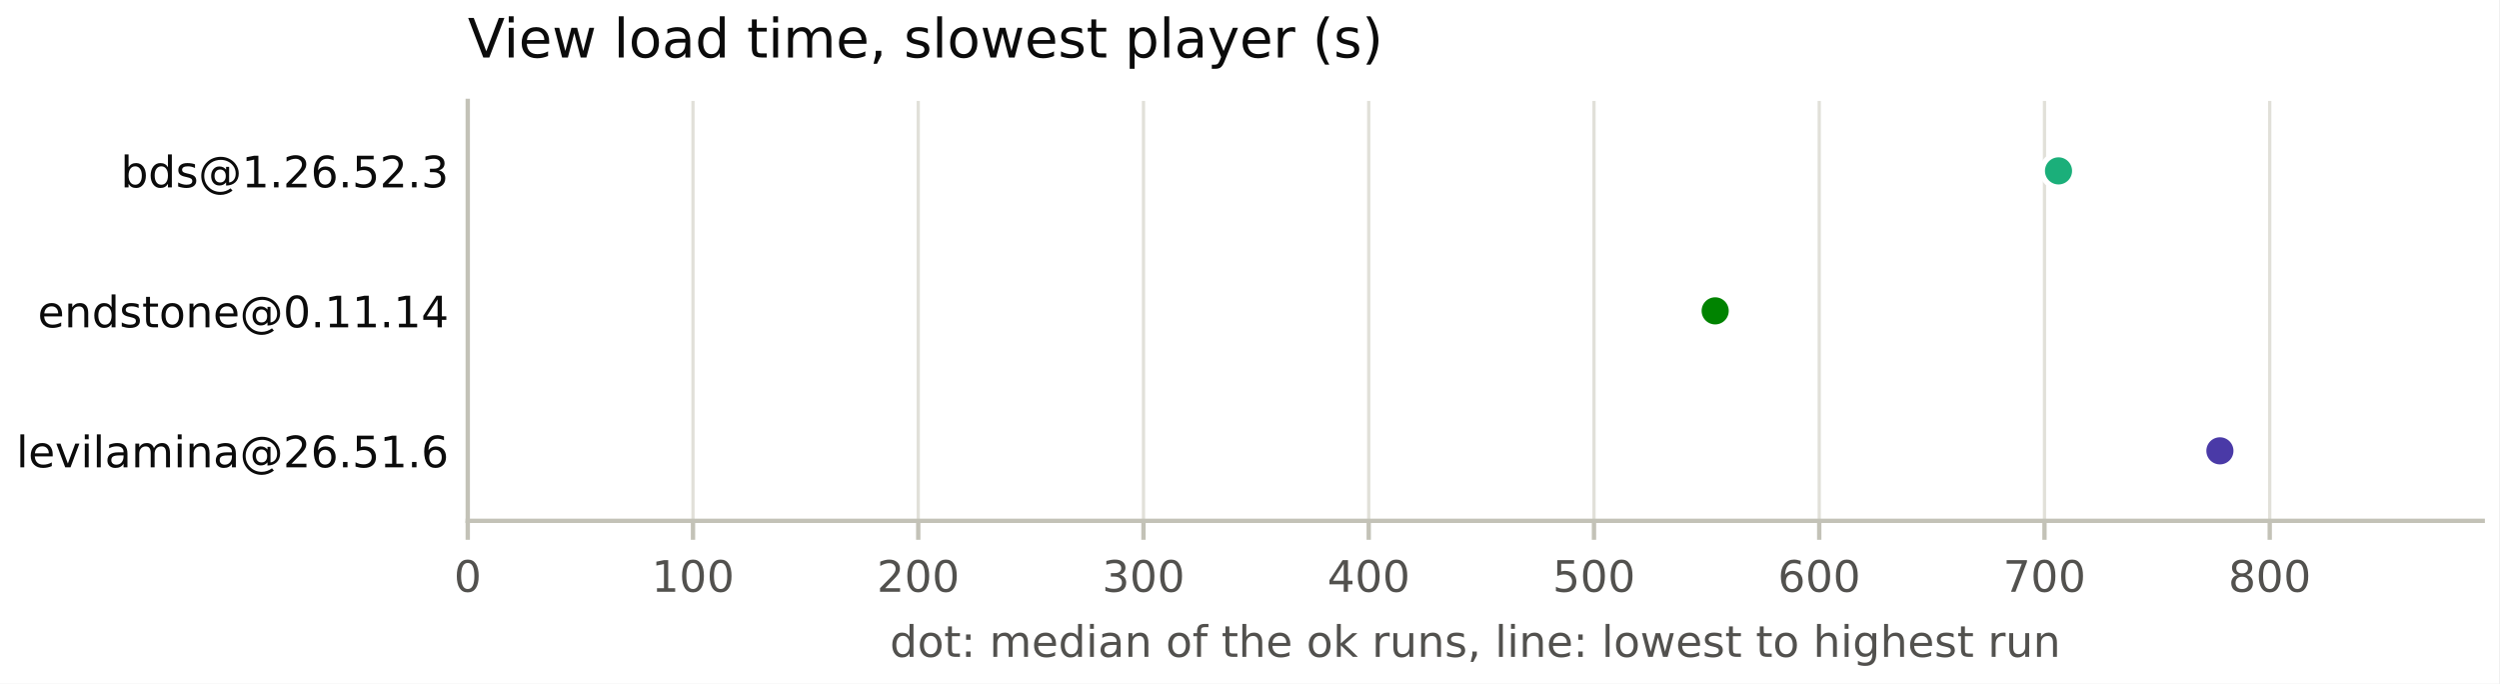
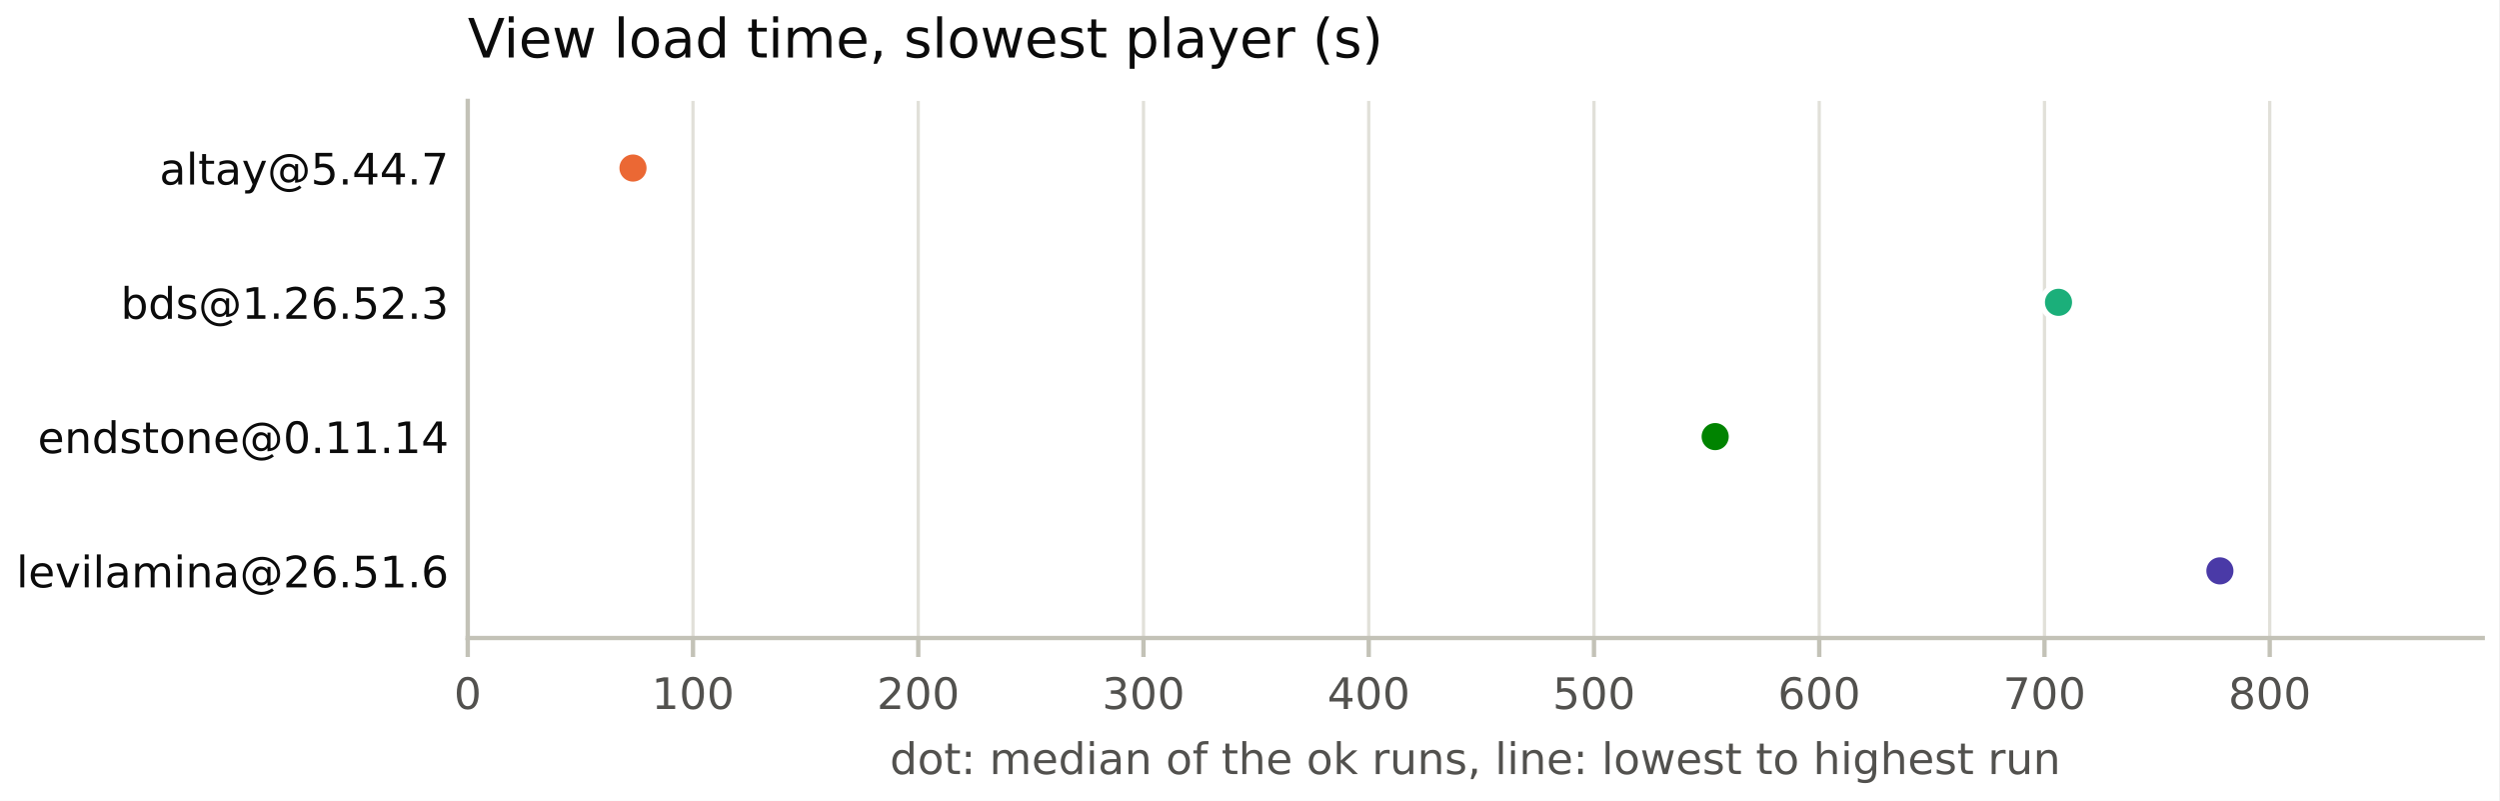
- <svg xmlns="http://www.w3.org/2000/svg" xmlns:xlink="http://www.w3.org/1999/xlink" width="460.8pt" height="126pt" viewBox="0 0 460.8 126" version="1.1">
+ <svg xmlns="http://www.w3.org/2000/svg" xmlns:xlink="http://www.w3.org/1999/xlink" width="460.8pt" height="147.6pt" viewBox="0 0 460.8 147.6" version="1.1">
  <defs>
    <style type="text/css">*{stroke-linejoin: round; stroke-linecap: butt}</style>
  </defs>
  <g id="figure_1">
    <g id="patch_1">
-       <path d="M 0 126  L 460.8 126  L 460.8 0  L 0 0  z " style="fill: #ffffff" />
+       <path d="M 0 147.6  L 460.8 147.6  L 460.8 0  L 0 0  z " style="fill: #ffffff" />
    </g>
    <g id="axes_1">
      <g id="patch_2">
-         <path d="M 86.25 95.999  L 457.8 95.999  L 457.8 18.599  L 86.25 18.599  z " style="fill: #ffffff" />
+         <path d="M 86.25 117.599  L 457.8 117.599  L 457.8 18.599  L 86.25 18.599  z " style="fill: #ffffff" />
      </g>
      <g id="matplotlib.axis_1">
        <g id="xtick_1">
          <g id="line2d_1">
-             <path d="M 86.25 95.999  L 86.25 18.599  " clip-path="url(#pe406b34059)" style="fill: none; stroke: #e1e0d9; stroke-width: 0.6; stroke-linecap: square" />
+             <path d="M 86.25 117.599  L 86.25 18.599  " clip-path="url(#p653277346f)" style="fill: none; stroke: #e1e0d9; stroke-width: 0.6; stroke-linecap: square" />
          </g>
          <g id="line2d_2">
            <defs>
-               <path id="m4411e6afb7" d="M 0 0  L 0 3.5  " style="stroke: #c3c2b7; stroke-width: 0.8" />
+               <path id="m2548acfb56" d="M 0 0  L 0 3.5  " style="stroke: #c3c2b7; stroke-width: 0.8" />
            </defs>
            <g>
-               <use xlink:href="#m4411e6afb7" x="86.25" y="95.999" style="fill: #c3c2b7; stroke: #c3c2b7; stroke-width: 0.8" />
+               <use xlink:href="#m2548acfb56" x="86.25" y="117.599" style="fill: #c3c2b7; stroke: #c3c2b7; stroke-width: 0.8" />
            </g>
          </g>
          <g id="text_1">
-             <g style="fill: #52514e" transform="translate(83.70524 109.0773) scale(0.08 -0.08)">
+             <g style="fill: #52514e" transform="translate(83.70524 130.6773) scale(0.08 -0.08)">
              <defs>
                <path id="DejaVuSans-13" d="M 2034 4250  Q 1547 4250 1301 3770  Q 1056 3291 1056 2328  Q 1056 1369 1301 889  Q 1547 409 2034 409  Q 2525 409 2770 889  Q 3016 1369 3016 2328  Q 3016 3291 2770 3770  Q 2525 4250 2034 4250  z M 2034 4750  Q 2819 4750 3233 4129  Q 3647 3509 3647 2328  Q 3647 1150 3233 529  Q 2819 -91 2034 -91  Q 1250 -91 836 529  Q 422 1150 422 2328  Q 422 3509 836 4129  Q 1250 4750 2034 4750  z " transform="scale(0.015625)" />
              </defs>
              <use xlink:href="#DejaVuSans-13" />
            </g>
          </g>
        </g>
        <g id="xtick_2">
          <g id="line2d_3">
-             <path d="M 127.784 95.999  L 127.784 18.599  " clip-path="url(#pe406b34059)" style="fill: none; stroke: #e1e0d9; stroke-width: 0.6; stroke-linecap: square" />
+             <path d="M 127.784 117.599  L 127.784 18.599  " clip-path="url(#p653277346f)" style="fill: none; stroke: #e1e0d9; stroke-width: 0.6; stroke-linecap: square" />
          </g>
          <g id="line2d_4">
            <g>
-               <use xlink:href="#m4411e6afb7" x="127.784" y="95.999" style="fill: #c3c2b7; stroke: #c3c2b7; stroke-width: 0.8" />
+               <use xlink:href="#m2548acfb56" x="127.784" y="117.599" style="fill: #c3c2b7; stroke: #c3c2b7; stroke-width: 0.8" />
            </g>
          </g>
          <g id="text_2">
-             <g style="fill: #52514e" transform="translate(120.1493 109.0773) scale(0.08 -0.08)">
+             <g style="fill: #52514e" transform="translate(120.1493 130.6773) scale(0.08 -0.08)">
              <defs>
                <path id="DejaVuSans-14" d="M 794 531  L 1825 531  L 1825 4091  L 703 3866  L 703 4441  L 1819 4666  L 2450 4666  L 2450 531  L 3481 531  L 3481 0  L 794 0  L 794 531  z " transform="scale(0.015625)" />
              </defs>
              <use xlink:href="#DejaVuSans-14" />
              <use xlink:href="#DejaVuSans-13" transform="translate(63.625 0)" />
              <use xlink:href="#DejaVuSans-13" transform="translate(127.25 0)" />
            </g>
          </g>
        </g>
        <g id="xtick_3">
          <g id="line2d_5">
-             <path d="M 169.318 95.999  L 169.318 18.599  " clip-path="url(#pe406b34059)" style="fill: none; stroke: #e1e0d9; stroke-width: 0.6; stroke-linecap: square" />
+             <path d="M 169.318 117.599  L 169.318 18.599  " clip-path="url(#p653277346f)" style="fill: none; stroke: #e1e0d9; stroke-width: 0.6; stroke-linecap: square" />
          </g>
          <g id="line2d_6">
            <g>
-               <use xlink:href="#m4411e6afb7" x="169.318" y="95.999" style="fill: #c3c2b7; stroke: #c3c2b7; stroke-width: 0.8" />
+               <use xlink:href="#m2548acfb56" x="169.318" y="117.599" style="fill: #c3c2b7; stroke: #c3c2b7; stroke-width: 0.8" />
            </g>
          </g>
          <g id="text_3">
-             <g style="fill: #52514e" transform="translate(161.6834 109.0773) scale(0.08 -0.08)">
+             <g style="fill: #52514e" transform="translate(161.6834 130.6773) scale(0.08 -0.08)">
              <defs>
                <path id="DejaVuSans-15" d="M 1228 531  L 3431 531  L 3431 0  L 469 0  L 469 531  Q 828 903 1448 1529  Q 2069 2156 2228 2338  Q 2531 2678 2651 2914  Q 2772 3150 2772 3378  Q 2772 3750 2511 3984  Q 2250 4219 1831 4219  Q 1534 4219 1204 4116  Q 875 4013 500 3803  L 500 4441  Q 881 4594 1212 4672  Q 1544 4750 1819 4750  Q 2544 4750 2975 4387  Q 3406 4025 3406 3419  Q 3406 3131 3298 2873  Q 3191 2616 2906 2266  Q 2828 2175 2409 1742  Q 1991 1309 1228 531  z " transform="scale(0.015625)" />
              </defs>
              <use xlink:href="#DejaVuSans-15" />
              <use xlink:href="#DejaVuSans-13" transform="translate(63.625 0)" />
              <use xlink:href="#DejaVuSans-13" transform="translate(127.25 0)" />
            </g>
          </g>
        </g>
        <g id="xtick_4">
          <g id="line2d_7">
-             <path d="M 210.852 95.999  L 210.852 18.599  " clip-path="url(#pe406b34059)" style="fill: none; stroke: #e1e0d9; stroke-width: 0.6; stroke-linecap: square" />
+             <path d="M 210.852 117.599  L 210.852 18.599  " clip-path="url(#p653277346f)" style="fill: none; stroke: #e1e0d9; stroke-width: 0.6; stroke-linecap: square" />
          </g>
          <g id="line2d_8">
            <g>
-               <use xlink:href="#m4411e6afb7" x="210.852" y="95.999" style="fill: #c3c2b7; stroke: #c3c2b7; stroke-width: 0.8" />
+               <use xlink:href="#m2548acfb56" x="210.852" y="117.599" style="fill: #c3c2b7; stroke: #c3c2b7; stroke-width: 0.8" />
            </g>
          </g>
          <g id="text_4">
-             <g style="fill: #52514e" transform="translate(203.2175 109.0773) scale(0.08 -0.08)">
+             <g style="fill: #52514e" transform="translate(203.2175 130.6773) scale(0.08 -0.08)">
              <defs>
                <path id="DejaVuSans-16" d="M 2597 2516  Q 3050 2419 3304 2112  Q 3559 1806 3559 1356  Q 3559 666 3084 287  Q 2609 -91 1734 -91  Q 1441 -91 1130 -33  Q 819 25 488 141  L 488 750  Q 750 597 1062 519  Q 1375 441 1716 441  Q 2309 441 2620 675  Q 2931 909 2931 1356  Q 2931 1769 2642 2001  Q 2353 2234 1838 2234  L 1294 2234  L 1294 2753  L 1863 2753  Q 2328 2753 2575 2939  Q 2822 3125 2822 3475  Q 2822 3834 2567 4026  Q 2313 4219 1838 4219  Q 1578 4219 1281 4162  Q 984 4106 628 3988  L 628 4550  Q 988 4650 1302 4700  Q 1616 4750 1894 4750  Q 2613 4750 3031 4423  Q 3450 4097 3450 3541  Q 3450 3153 3228 2886  Q 3006 2619 2597 2516  z " transform="scale(0.015625)" />
              </defs>
              <use xlink:href="#DejaVuSans-16" />
              <use xlink:href="#DejaVuSans-13" transform="translate(63.625 0)" />
              <use xlink:href="#DejaVuSans-13" transform="translate(127.25 0)" />
            </g>
          </g>
        </g>
        <g id="xtick_5">
          <g id="line2d_9">
-             <path d="M 252.387 95.999  L 252.387 18.599  " clip-path="url(#pe406b34059)" style="fill: none; stroke: #e1e0d9; stroke-width: 0.6; stroke-linecap: square" />
+             <path d="M 252.387 117.599  L 252.387 18.599  " clip-path="url(#p653277346f)" style="fill: none; stroke: #e1e0d9; stroke-width: 0.6; stroke-linecap: square" />
          </g>
          <g id="line2d_10">
            <g>
-               <use xlink:href="#m4411e6afb7" x="252.387" y="95.999" style="fill: #c3c2b7; stroke: #c3c2b7; stroke-width: 0.8" />
+               <use xlink:href="#m2548acfb56" x="252.387" y="117.599" style="fill: #c3c2b7; stroke: #c3c2b7; stroke-width: 0.8" />
            </g>
          </g>
          <g id="text_5">
-             <g style="fill: #52514e" transform="translate(244.7516 109.0773) scale(0.08 -0.08)">
+             <g style="fill: #52514e" transform="translate(244.7516 130.6773) scale(0.08 -0.08)">
              <defs>
                <path id="DejaVuSans-17" d="M 2419 4116  L 825 1625  L 2419 1625  L 2419 4116  z M 2253 4666  L 3047 4666  L 3047 1625  L 3713 1625  L 3713 1100  L 3047 1100  L 3047 0  L 2419 0  L 2419 1100  L 313 1100  L 313 1709  L 2253 4666  z " transform="scale(0.015625)" />
              </defs>
              <use xlink:href="#DejaVuSans-17" />
              <use xlink:href="#DejaVuSans-13" transform="translate(63.625 0)" />
              <use xlink:href="#DejaVuSans-13" transform="translate(127.25 0)" />
            </g>
          </g>
        </g>
        <g id="xtick_6">
          <g id="line2d_11">
-             <path d="M 293.921 95.999  L 293.921 18.599  " clip-path="url(#pe406b34059)" style="fill: none; stroke: #e1e0d9; stroke-width: 0.6; stroke-linecap: square" />
+             <path d="M 293.921 117.599  L 293.921 18.599  " clip-path="url(#p653277346f)" style="fill: none; stroke: #e1e0d9; stroke-width: 0.6; stroke-linecap: square" />
          </g>
          <g id="line2d_12">
            <g>
-               <use xlink:href="#m4411e6afb7" x="293.921" y="95.999" style="fill: #c3c2b7; stroke: #c3c2b7; stroke-width: 0.8" />
+               <use xlink:href="#m2548acfb56" x="293.921" y="117.599" style="fill: #c3c2b7; stroke: #c3c2b7; stroke-width: 0.8" />
            </g>
          </g>
          <g id="text_6">
-             <g style="fill: #52514e" transform="translate(286.2856 109.0773) scale(0.08 -0.08)">
+             <g style="fill: #52514e" transform="translate(286.2856 130.6773) scale(0.08 -0.08)">
              <defs>
                <path id="DejaVuSans-18" d="M 691 4666  L 3169 4666  L 3169 4134  L 1269 4134  L 1269 2991  Q 1406 3038 1543 3061  Q 1681 3084 1819 3084  Q 2600 3084 3056 2656  Q 3513 2228 3513 1497  Q 3513 744 3044 326  Q 2575 -91 1722 -91  Q 1428 -91 1123 -41  Q 819 9 494 109  L 494 744  Q 775 591 1075 516  Q 1375 441 1709 441  Q 2250 441 2565 725  Q 2881 1009 2881 1497  Q 2881 1984 2565 2268  Q 2250 2553 1709 2553  Q 1456 2553 1204 2497  Q 953 2441 691 2322  L 691 4666  z " transform="scale(0.015625)" />
              </defs>
              <use xlink:href="#DejaVuSans-18" />
              <use xlink:href="#DejaVuSans-13" transform="translate(63.625 0)" />
              <use xlink:href="#DejaVuSans-13" transform="translate(127.25 0)" />
            </g>
          </g>
        </g>
        <g id="xtick_7">
          <g id="line2d_13">
-             <path d="M 335.455 95.999  L 335.455 18.599  " clip-path="url(#pe406b34059)" style="fill: none; stroke: #e1e0d9; stroke-width: 0.6; stroke-linecap: square" />
+             <path d="M 335.455 117.599  L 335.455 18.599  " clip-path="url(#p653277346f)" style="fill: none; stroke: #e1e0d9; stroke-width: 0.6; stroke-linecap: square" />
          </g>
          <g id="line2d_14">
            <g>
-               <use xlink:href="#m4411e6afb7" x="335.455" y="95.999" style="fill: #c3c2b7; stroke: #c3c2b7; stroke-width: 0.8" />
+               <use xlink:href="#m2548acfb56" x="335.455" y="117.599" style="fill: #c3c2b7; stroke: #c3c2b7; stroke-width: 0.8" />
            </g>
          </g>
          <g id="text_7">
-             <g style="fill: #52514e" transform="translate(327.8197 109.0773) scale(0.08 -0.08)">
+             <g style="fill: #52514e" transform="translate(327.8197 130.6773) scale(0.08 -0.08)">
              <defs>
                <path id="DejaVuSans-19" d="M 2113 2584  Q 1688 2584 1439 2293  Q 1191 2003 1191 1497  Q 1191 994 1439 701  Q 1688 409 2113 409  Q 2538 409 2786 701  Q 3034 994 3034 1497  Q 3034 2003 2786 2293  Q 2538 2584 2113 2584  z M 3366 4563  L 3366 3988  Q 3128 4100 2886 4159  Q 2644 4219 2406 4219  Q 1781 4219 1451 3797  Q 1122 3375 1075 2522  Q 1259 2794 1537 2939  Q 1816 3084 2150 3084  Q 2853 3084 3261 2657  Q 3669 2231 3669 1497  Q 3669 778 3244 343  Q 2819 -91 2113 -91  Q 1303 -91 875 529  Q 447 1150 447 2328  Q 447 3434 972 4092  Q 1497 4750 2381 4750  Q 2619 4750 2861 4703  Q 3103 4656 3366 4563  z " transform="scale(0.015625)" />
              </defs>
              <use xlink:href="#DejaVuSans-19" />
              <use xlink:href="#DejaVuSans-13" transform="translate(63.625 0)" />
              <use xlink:href="#DejaVuSans-13" transform="translate(127.25 0)" />
            </g>
          </g>
        </g>
        <g id="xtick_8">
          <g id="line2d_15">
-             <path d="M 376.989 95.999  L 376.989 18.599  " clip-path="url(#pe406b34059)" style="fill: none; stroke: #e1e0d9; stroke-width: 0.6; stroke-linecap: square" />
+             <path d="M 376.989 117.599  L 376.989 18.599  " clip-path="url(#p653277346f)" style="fill: none; stroke: #e1e0d9; stroke-width: 0.6; stroke-linecap: square" />
          </g>
          <g id="line2d_16">
            <g>
-               <use xlink:href="#m4411e6afb7" x="376.989" y="95.999" style="fill: #c3c2b7; stroke: #c3c2b7; stroke-width: 0.8" />
+               <use xlink:href="#m2548acfb56" x="376.989" y="117.599" style="fill: #c3c2b7; stroke: #c3c2b7; stroke-width: 0.8" />
            </g>
          </g>
          <g id="text_8">
-             <g style="fill: #52514e" transform="translate(369.3538 109.0773) scale(0.08 -0.08)">
+             <g style="fill: #52514e" transform="translate(369.3538 130.6773) scale(0.08 -0.08)">
              <defs>
                <path id="DejaVuSans-1a" d="M 525 4666  L 3525 4666  L 3525 4397  L 1831 0  L 1172 0  L 2766 4134  L 525 4134  L 525 4666  z " transform="scale(0.015625)" />
              </defs>
              <use xlink:href="#DejaVuSans-1a" />
              <use xlink:href="#DejaVuSans-13" transform="translate(63.625 0)" />
              <use xlink:href="#DejaVuSans-13" transform="translate(127.25 0)" />
            </g>
          </g>
        </g>
        <g id="xtick_9">
          <g id="line2d_17">
-             <path d="M 418.523 95.999  L 418.523 18.599  " clip-path="url(#pe406b34059)" style="fill: none; stroke: #e1e0d9; stroke-width: 0.6; stroke-linecap: square" />
+             <path d="M 418.523 117.599  L 418.523 18.599  " clip-path="url(#p653277346f)" style="fill: none; stroke: #e1e0d9; stroke-width: 0.6; stroke-linecap: square" />
          </g>
          <g id="line2d_18">
            <g>
-               <use xlink:href="#m4411e6afb7" x="418.523" y="95.999" style="fill: #c3c2b7; stroke: #c3c2b7; stroke-width: 0.8" />
+               <use xlink:href="#m2548acfb56" x="418.523" y="117.599" style="fill: #c3c2b7; stroke: #c3c2b7; stroke-width: 0.8" />
            </g>
          </g>
          <g id="text_9">
-             <g style="fill: #52514e" transform="translate(410.8879 109.0773) scale(0.08 -0.08)">
+             <g style="fill: #52514e" transform="translate(410.8879 130.6773) scale(0.08 -0.08)">
              <defs>
                <path id="DejaVuSans-1b" d="M 2034 2216  Q 1584 2216 1326 1975  Q 1069 1734 1069 1313  Q 1069 891 1326 650  Q 1584 409 2034 409  Q 2484 409 2743 651  Q 3003 894 3003 1313  Q 3003 1734 2745 1975  Q 2488 2216 2034 2216  z M 1403 2484  Q 997 2584 770 2862  Q 544 3141 544 3541  Q 544 4100 942 4425  Q 1341 4750 2034 4750  Q 2731 4750 3128 4425  Q 3525 4100 3525 3541  Q 3525 3141 3298 2862  Q 3072 2584 2669 2484  Q 3125 2378 3379 2068  Q 3634 1759 3634 1313  Q 3634 634 3220 271  Q 2806 -91 2034 -91  Q 1263 -91 848 271  Q 434 634 434 1313  Q 434 1759 690 2068  Q 947 2378 1403 2484  z M 1172 3481  Q 1172 3119 1398 2916  Q 1625 2713 2034 2713  Q 2441 2713 2670 2916  Q 2900 3119 2900 3481  Q 2900 3844 2670 4047  Q 2441 4250 2034 4250  Q 1625 4250 1398 4047  Q 1172 3844 1172 3481  z " transform="scale(0.015625)" />
              </defs>
              <use xlink:href="#DejaVuSans-1b" />
              <use xlink:href="#DejaVuSans-13" transform="translate(63.625 0)" />
              <use xlink:href="#DejaVuSans-13" transform="translate(127.25 0)" />
            </g>
          </g>
        </g>
        <g id="text_10">
-           <g style="fill: #52514e" transform="translate(164.0894 121.0779) scale(0.08 -0.08)">
+           <g style="fill: #52514e" transform="translate(164.0894 142.6779) scale(0.08 -0.08)">
            <defs>
              <path id="DejaVuSans-47" d="M 2906 2969  L 2906 4863  L 3481 4863  L 3481 0  L 2906 0  L 2906 525  Q 2725 213 2448 61  Q 2172 -91 1784 -91  Q 1150 -91 751 415  Q 353 922 353 1747  Q 353 2572 751 3078  Q 1150 3584 1784 3584  Q 2172 3584 2448 3432  Q 2725 3281 2906 2969  z M 947 1747  Q 947 1113 1208 752  Q 1469 391 1925 391  Q 2381 391 2643 752  Q 2906 1113 2906 1747  Q 2906 2381 2643 2742  Q 2381 3103 1925 3103  Q 1469 3103 1208 2742  Q 947 2381 947 1747  z " transform="scale(0.015625)" />
              <path id="DejaVuSans-52" d="M 1959 3097  Q 1497 3097 1228 2736  Q 959 2375 959 1747  Q 959 1119 1226 758  Q 1494 397 1959 397  Q 2419 397 2687 759  Q 2956 1122 2956 1747  Q 2956 2369 2687 2733  Q 2419 3097 1959 3097  z M 1959 3584  Q 2709 3584 3137 3096  Q 3566 2609 3566 1747  Q 3566 888 3137 398  Q 2709 -91 1959 -91  Q 1206 -91 779 398  Q 353 888 353 1747  Q 353 2609 779 3096  Q 1206 3584 1959 3584  z " transform="scale(0.015625)" />
              <path id="DejaVuSans-57" d="M 1172 4494  L 1172 3500  L 2356 3500  L 2356 3053  L 1172 3053  L 1172 1153  Q 1172 725 1289 603  Q 1406 481 1766 481  L 2356 481  L 2356 0  L 1766 0  Q 1100 0 847 248  Q 594 497 594 1153  L 594 3053  L 172 3053  L 172 3500  L 594 3500  L 594 4494  L 1172 4494  z " transform="scale(0.015625)" />
              <path id="DejaVuSans-1d" d="M 750 794  L 1409 794  L 1409 0  L 750 0  L 750 794  z M 750 3309  L 1409 3309  L 1409 2516  L 750 2516  L 750 3309  z " transform="scale(0.015625)" />
              <path id="DejaVuSans-3" transform="scale(0.015625)" />
              <path id="DejaVuSans-50" d="M 3328 2828  Q 3544 3216 3844 3400  Q 4144 3584 4550 3584  Q 5097 3584 5394 3201  Q 5691 2819 5691 2113  L 5691 0  L 5113 0  L 5113 2094  Q 5113 2597 4934 2840  Q 4756 3084 4391 3084  Q 3944 3084 3684 2787  Q 3425 2491 3425 1978  L 3425 0  L 2847 0  L 2847 2094  Q 2847 2600 2669 2842  Q 2491 3084 2119 3084  Q 1678 3084 1418 2786  Q 1159 2488 1159 1978  L 1159 0  L 581 0  L 581 3500  L 1159 3500  L 1159 2956  Q 1356 3278 1631 3431  Q 1906 3584 2284 3584  Q 2666 3584 2933 3390  Q 3200 3197 3328 2828  z " transform="scale(0.015625)" />
              <path id="DejaVuSans-48" d="M 3597 1894  L 3597 1613  L 953 1613  Q 991 1019 1311 708  Q 1631 397 2203 397  Q 2534 397 2845 478  Q 3156 559 3463 722  L 3463 178  Q 3153 47 2828 -22  Q 2503 -91 2169 -91  Q 1331 -91 842 396  Q 353 884 353 1716  Q 353 2575 817 3079  Q 1281 3584 2069 3584  Q 2775 3584 3186 3129  Q 3597 2675 3597 1894  z M 3022 2063  Q 3016 2534 2758 2815  Q 2500 3097 2075 3097  Q 1594 3097 1305 2825  Q 1016 2553 972 2059  L 3022 2063  z " transform="scale(0.015625)" />
              <path id="DejaVuSans-4c" d="M 603 3500  L 1178 3500  L 1178 0  L 603 0  L 603 3500  z M 603 4863  L 1178 4863  L 1178 4134  L 603 4134  L 603 4863  z " transform="scale(0.015625)" />
              <path id="DejaVuSans-44" d="M 2194 1759  Q 1497 1759 1228 1600  Q 959 1441 959 1056  Q 959 750 1161 570  Q 1363 391 1709 391  Q 2188 391 2477 730  Q 2766 1069 2766 1631  L 2766 1759  L 2194 1759  z M 3341 1997  L 3341 0  L 2766 0  L 2766 531  Q 2569 213 2275 61  Q 1981 -91 1556 -91  Q 1019 -91 701 211  Q 384 513 384 1019  Q 384 1609 779 1909  Q 1175 2209 1959 2209  L 2766 2209  L 2766 2266  Q 2766 2663 2505 2880  Q 2244 3097 1772 3097  Q 1472 3097 1187 3025  Q 903 2953 641 2809  L 641 3341  Q 956 3463 1253 3523  Q 1550 3584 1831 3584  Q 2591 3584 2966 3190  Q 3341 2797 3341 1997  z " transform="scale(0.015625)" />
              <path id="DejaVuSans-51" d="M 3513 2113  L 3513 0  L 2938 0  L 2938 2094  Q 2938 2591 2744 2837  Q 2550 3084 2163 3084  Q 1697 3084 1428 2787  Q 1159 2491 1159 1978  L 1159 0  L 581 0  L 581 3500  L 1159 3500  L 1159 2956  Q 1366 3272 1645 3428  Q 1925 3584 2291 3584  Q 2894 3584 3203 3211  Q 3513 2838 3513 2113  z " transform="scale(0.015625)" />
              <path id="DejaVuSans-49" d="M 2375 4863  L 2375 4384  L 1825 4384  Q 1516 4384 1395 4259  Q 1275 4134 1275 3809  L 1275 3500  L 2222 3500  L 2222 3053  L 1275 3053  L 1275 0  L 697 0  L 697 3053  L 147 3053  L 147 3500  L 697 3500  L 697 3744  Q 697 4328 969 4595  Q 1241 4863 1831 4863  L 2375 4863  z " transform="scale(0.015625)" />
              <path id="DejaVuSans-4b" d="M 3513 2113  L 3513 0  L 2938 0  L 2938 2094  Q 2938 2591 2744 2837  Q 2550 3084 2163 3084  Q 1697 3084 1428 2787  Q 1159 2491 1159 1978  L 1159 0  L 581 0  L 581 4863  L 1159 4863  L 1159 2956  Q 1366 3272 1645 3428  Q 1925 3584 2291 3584  Q 2894 3584 3203 3211  Q 3513 2838 3513 2113  z " transform="scale(0.015625)" />
              <path id="DejaVuSans-4e" d="M 581 4863  L 1159 4863  L 1159 1991  L 2875 3500  L 3609 3500  L 1753 1863  L 3688 0  L 2938 0  L 1159 1709  L 1159 0  L 581 0  L 581 4863  z " transform="scale(0.015625)" />
              <path id="DejaVuSans-55" d="M 2631 2963  Q 2534 3019 2420 3045  Q 2306 3072 2169 3072  Q 1681 3072 1420 2755  Q 1159 2438 1159 1844  L 1159 0  L 581 0  L 581 3500  L 1159 3500  L 1159 2956  Q 1341 3275 1631 3429  Q 1922 3584 2338 3584  Q 2397 3584 2469 3576  Q 2541 3569 2628 3553  L 2631 2963  z " transform="scale(0.015625)" />
              <path id="DejaVuSans-58" d="M 544 1381  L 544 3500  L 1119 3500  L 1119 1403  Q 1119 906 1312 657  Q 1506 409 1894 409  Q 2359 409 2629 706  Q 2900 1003 2900 1516  L 2900 3500  L 3475 3500  L 3475 0  L 2900 0  L 2900 538  Q 2691 219 2414 64  Q 2138 -91 1772 -91  Q 1169 -91 856 284  Q 544 659 544 1381  z M 1991 3584  L 1991 3584  z " transform="scale(0.015625)" />
              <path id="DejaVuSans-56" d="M 2834 3397  L 2834 2853  Q 2591 2978 2328 3040  Q 2066 3103 1784 3103  Q 1356 3103 1142 2972  Q 928 2841 928 2578  Q 928 2378 1081 2264  Q 1234 2150 1697 2047  L 1894 2003  Q 2506 1872 2764 1633  Q 3022 1394 3022 966  Q 3022 478 2636 193  Q 2250 -91 1575 -91  Q 1294 -91 989 -36  Q 684 19 347 128  L 347 722  Q 666 556 975 473  Q 1284 391 1588 391  Q 1994 391 2212 530  Q 2431 669 2431 922  Q 2431 1156 2273 1281  Q 2116 1406 1581 1522  L 1381 1569  Q 847 1681 609 1914  Q 372 2147 372 2553  Q 372 3047 722 3315  Q 1072 3584 1716 3584  Q 2034 3584 2315 3537  Q 2597 3491 2834 3397  z " transform="scale(0.015625)" />
              <path id="DejaVuSans-f" d="M 750 794  L 1409 794  L 1409 256  L 897 -744  L 494 -744  L 750 256  L 750 794  z " transform="scale(0.015625)" />
              <path id="DejaVuSans-4f" d="M 603 4863  L 1178 4863  L 1178 0  L 603 0  L 603 4863  z " transform="scale(0.015625)" />
              <path id="DejaVuSans-5a" d="M 269 3500  L 844 3500  L 1563 769  L 2278 3500  L 2956 3500  L 3675 769  L 4391 3500  L 4966 3500  L 4050 0  L 3372 0  L 2619 2869  L 1863 0  L 1184 0  L 269 3500  z " transform="scale(0.015625)" />
              <path id="DejaVuSans-4a" d="M 2906 1791  Q 2906 2416 2648 2759  Q 2391 3103 1925 3103  Q 1463 3103 1205 2759  Q 947 2416 947 1791  Q 947 1169 1205 825  Q 1463 481 1925 481  Q 2391 481 2648 825  Q 2906 1169 2906 1791  z M 3481 434  Q 3481 -459 3084 -895  Q 2688 -1331 1869 -1331  Q 1566 -1331 1297 -1286  Q 1028 -1241 775 -1147  L 775 -588  Q 1028 -725 1275 -790  Q 1522 -856 1778 -856  Q 2344 -856 2625 -561  Q 2906 -266 2906 331  L 2906 616  Q 2728 306 2450 153  Q 2172 0 1784 0  Q 1141 0 747 490  Q 353 981 353 1791  Q 353 2603 747 3093  Q 1141 3584 1784 3584  Q 2172 3584 2450 3431  Q 2728 3278 2906 2969  L 2906 3500  L 3481 3500  L 3481 434  z " transform="scale(0.015625)" />
            </defs>
            <use xlink:href="#DejaVuSans-47" />
            <use xlink:href="#DejaVuSans-52" transform="translate(63.48438 0)" />
            <use xlink:href="#DejaVuSans-57" transform="translate(124.6719 0)" />
            <use xlink:href="#DejaVuSans-1d" transform="translate(163.875 0)" />
            <use xlink:href="#DejaVuSans-3" transform="translate(197.5625 0)" />
            <use xlink:href="#DejaVuSans-50" transform="translate(229.3438 0)" />
            <use xlink:href="#DejaVuSans-48" transform="translate(326.75 0)" />
            <use xlink:href="#DejaVuSans-47" transform="translate(388.2812 0)" />
            <use xlink:href="#DejaVuSans-4c" transform="translate(451.7656 0)" />
            <use xlink:href="#DejaVuSans-44" transform="translate(479.5469 0)" />
            <use xlink:href="#DejaVuSans-51" transform="translate(540.8281 0)" />
            <use xlink:href="#DejaVuSans-3" transform="translate(604.2031 0)" />
            <use xlink:href="#DejaVuSans-52" transform="translate(635.9844 0)" />
            <use xlink:href="#DejaVuSans-49" transform="translate(697.1719 0)" />
            <use xlink:href="#DejaVuSans-3" transform="translate(732.375 0)" />
            <use xlink:href="#DejaVuSans-57" transform="translate(764.1562 0)" />
            <use xlink:href="#DejaVuSans-4b" transform="translate(803.3594 0)" />
            <use xlink:href="#DejaVuSans-48" transform="translate(866.7344 0)" />
            <use xlink:href="#DejaVuSans-3" transform="translate(928.2656 0)" />
            <use xlink:href="#DejaVuSans-52" transform="translate(960.0469 0)" />
            <use xlink:href="#DejaVuSans-4e" transform="translate(1021.234 0)" />
            <use xlink:href="#DejaVuSans-3" transform="translate(1079.141 0)" />
            <use xlink:href="#DejaVuSans-55" transform="translate(1110.922 0)" />
            <use xlink:href="#DejaVuSans-58" transform="translate(1152.031 0)" />
            <use xlink:href="#DejaVuSans-51" transform="translate(1215.406 0)" />
            <use xlink:href="#DejaVuSans-56" transform="translate(1278.781 0)" />
            <use xlink:href="#DejaVuSans-f" transform="translate(1330.875 0)" />
            <use xlink:href="#DejaVuSans-3" transform="translate(1362.656 0)" />
            <use xlink:href="#DejaVuSans-4f" transform="translate(1394.438 0)" />
            <use xlink:href="#DejaVuSans-4c" transform="translate(1422.219 0)" />
            <use xlink:href="#DejaVuSans-51" transform="translate(1450 0)" />
            <use xlink:href="#DejaVuSans-48" transform="translate(1513.375 0)" />
            <use xlink:href="#DejaVuSans-1d" transform="translate(1574.906 0)" />
            <use xlink:href="#DejaVuSans-3" transform="translate(1608.594 0)" />
            <use xlink:href="#DejaVuSans-4f" transform="translate(1640.375 0)" />
            <use xlink:href="#DejaVuSans-52" transform="translate(1668.156 0)" />
            <use xlink:href="#DejaVuSans-5a" transform="translate(1729.344 0)" />
            <use xlink:href="#DejaVuSans-48" transform="translate(1811.125 0)" />
            <use xlink:href="#DejaVuSans-56" transform="translate(1872.656 0)" />
            <use xlink:href="#DejaVuSans-57" transform="translate(1924.75 0)" />
            <use xlink:href="#DejaVuSans-3" transform="translate(1963.953 0)" />
            <use xlink:href="#DejaVuSans-57" transform="translate(1995.734 0)" />
            <use xlink:href="#DejaVuSans-52" transform="translate(2034.938 0)" />
            <use xlink:href="#DejaVuSans-3" transform="translate(2096.125 0)" />
            <use xlink:href="#DejaVuSans-4b" transform="translate(2127.906 0)" />
            <use xlink:href="#DejaVuSans-4c" transform="translate(2191.281 0)" />
            <use xlink:href="#DejaVuSans-4a" transform="translate(2219.062 0)" />
            <use xlink:href="#DejaVuSans-4b" transform="translate(2282.547 0)" />
            <use xlink:href="#DejaVuSans-48" transform="translate(2345.922 0)" />
            <use xlink:href="#DejaVuSans-56" transform="translate(2407.453 0)" />
            <use xlink:href="#DejaVuSans-57" transform="translate(2459.547 0)" />
            <use xlink:href="#DejaVuSans-3" transform="translate(2498.75 0)" />
            <use xlink:href="#DejaVuSans-55" transform="translate(2530.531 0)" />
            <use xlink:href="#DejaVuSans-58" transform="translate(2571.641 0)" />
            <use xlink:href="#DejaVuSans-51" transform="translate(2635.016 0)" />
          </g>
        </g>
      </g>
      <g id="matplotlib.axis_2">
        <g id="ytick_1">
          <g id="line2d_19" />
          <g id="text_11">
-             <g style="fill: #0b0b0b" transform="translate(22.25774 34.53813) scale(0.08 -0.08)">
-               <defs>
-                 <path id="DejaVuSans-45" d="M 3116 1747  Q 3116 2381 2855 2742  Q 2594 3103 2138 3103  Q 1681 3103 1420 2742  Q 1159 2381 1159 1747  Q 1159 1113 1420 752  Q 1681 391 2138 391  Q 2594 391 2855 752  Q 3116 1113 3116 1747  z M 1159 2969  Q 1341 3281 1617 3432  Q 1894 3584 2278 3584  Q 2916 3584 3314 3078  Q 3713 2572 3713 1747  Q 3713 922 3314 415  Q 2916 -91 2278 -91  Q 1894 -91 1617 61  Q 1341 213 1159 525  L 1159 0  L 581 0  L 581 4863  L 1159 4863  L 1159 2969  z " transform="scale(0.015625)" />
+             <g style="fill: #0b0b0b" transform="translate(29.40649 34.01311) scale(0.08 -0.08)">
+               <defs>
+                 <path id="DejaVuSans-5c" d="M 2059 -325  Q 1816 -950 1584 -1140  Q 1353 -1331 966 -1331  L 506 -1331  L 506 -850  L 844 -850  Q 1081 -850 1212 -737  Q 1344 -625 1503 -206  L 1606 56  L 191 3500  L 800 3500  L 1894 763  L 2988 3500  L 3597 3500  L 2059 -325  z " transform="scale(0.015625)" />
                <path id="DejaVuSans-23" d="M 2381 1678  Q 2381 1231 2603 976  Q 2825 722 3213 722  Q 3597 722 3817 978  Q 4038 1234 4038 1678  Q 4038 2116 3813 2373  Q 3588 2631 3206 2631  Q 2828 2631 2604 2375  Q 2381 2119 2381 1678  z M 4084 744  Q 3897 503 3655 389  Q 3413 275 3091 275  Q 2553 275 2217 664  Q 1881 1053 1881 1678  Q 1881 2303 2218 2693  Q 2556 3084 3091 3084  Q 3413 3084 3656 2967  Q 3900 2850 4084 2613  L 4084 3022  L 4531 3022  L 4531 722  Q 4988 791 5245 1139  Q 5503 1488 5503 2041  Q 5503 2375 5404 2669  Q 5306 2963 5106 3213  Q 4781 3622 4314 3839  Q 3847 4056 3297 4056  Q 2913 4056 2559 3954  Q 2206 3853 1906 3653  Q 1416 3334 1139 2817  Q 863 2300 863 1697  Q 863 1200 1042 765  Q 1222 331 1563 0  Q 1891 -325 2322 -495  Q 2753 -666 3244 -666  Q 3647 -666 4036 -530  Q 4425 -394 4750 -141  L 5031 -488  Q 4641 -791 4180 -952  Q 3719 -1113 3244 -1113  Q 2666 -1113 2153 -908  Q 1641 -703 1241 -313  Q 841 78 631 592  Q 422 1106 422 1697  Q 422 2266 634 2781  Q 847 3297 1241 3688  Q 1644 4084 2172 4295  Q 2700 4506 3291 4506  Q 3953 4506 4520 4234  Q 5088 3963 5472 3463  Q 5706 3156 5829 2797  Q 5953 2438 5953 2053  Q 5953 1231 5456 756  Q 4959 281 4084 263  L 4084 744  z " transform="scale(0.015625)" />
                <path id="DejaVuSans-11" d="M 684 794  L 1344 794  L 1344 0  L 684 0  L 684 794  z " transform="scale(0.015625)" />
+               </defs>
+               <use xlink:href="#DejaVuSans-44" />
+               <use xlink:href="#DejaVuSans-4f" transform="translate(61.28125 0)" />
+               <use xlink:href="#DejaVuSans-57" transform="translate(89.0625 0)" />
+               <use xlink:href="#DejaVuSans-44" transform="translate(128.2656 0)" />
+               <use xlink:href="#DejaVuSans-5c" transform="translate(189.5469 0)" />
+               <use xlink:href="#DejaVuSans-23" transform="translate(248.7344 0)" />
+               <use xlink:href="#DejaVuSans-18" transform="translate(348.7344 0)" />
+               <use xlink:href="#DejaVuSans-11" transform="translate(412.3594 0)" />
+               <use xlink:href="#DejaVuSans-17" transform="translate(444.1406 0)" />
+               <use xlink:href="#DejaVuSans-17" transform="translate(507.7656 0)" />
+               <use xlink:href="#DejaVuSans-11" transform="translate(571.3906 0)" />
+               <use xlink:href="#DejaVuSans-1a" transform="translate(603.1719 0)" />
+             </g>
+           </g>
+         </g>
+         <g id="ytick_2">
+           <g id="line2d_20" />
+           <g id="text_12">
+             <g style="fill: #0b0b0b" transform="translate(22.25774 58.76322) scale(0.08 -0.08)">
+               <defs>
+                 <path id="DejaVuSans-45" d="M 3116 1747  Q 3116 2381 2855 2742  Q 2594 3103 2138 3103  Q 1681 3103 1420 2742  Q 1159 2381 1159 1747  Q 1159 1113 1420 752  Q 1681 391 2138 391  Q 2594 391 2855 752  Q 3116 1113 3116 1747  z M 1159 2969  Q 1341 3281 1617 3432  Q 1894 3584 2278 3584  Q 2916 3584 3314 3078  Q 3713 2572 3713 1747  Q 3713 922 3314 415  Q 2916 -91 2278 -91  Q 1894 -91 1617 61  Q 1341 213 1159 525  L 1159 0  L 581 0  L 581 4863  L 1159 4863  L 1159 2969  z " transform="scale(0.015625)" />
              </defs>
              <use xlink:href="#DejaVuSans-45" />
              <use xlink:href="#DejaVuSans-47" transform="translate(63.48438 0)" />
              <use xlink:href="#DejaVuSans-56" transform="translate(126.9688 0)" />
              <use xlink:href="#DejaVuSans-23" transform="translate(179.0625 0)" />
              <use xlink:href="#DejaVuSans-14" transform="translate(279.0625 0)" />
              <use xlink:href="#DejaVuSans-11" transform="translate(342.6875 0)" />
              <use xlink:href="#DejaVuSans-15" transform="translate(374.4688 0)" />
              <use xlink:href="#DejaVuSans-19" transform="translate(438.0938 0)" />
              <use xlink:href="#DejaVuSans-11" transform="translate(501.7188 0)" />
              <use xlink:href="#DejaVuSans-18" transform="translate(533.5 0)" />
              <use xlink:href="#DejaVuSans-15" transform="translate(597.125 0)" />
              <use xlink:href="#DejaVuSans-11" transform="translate(660.75 0)" />
              <use xlink:href="#DejaVuSans-16" transform="translate(692.5312 0)" />
            </g>
          </g>
        </g>
-         <g id="ytick_2">
-           <g id="line2d_20" />
-           <g id="text_12">
-             <g style="fill: #0b0b0b" transform="translate(6.95274 60.33828) scale(0.08 -0.08)">
+         <g id="ytick_3">
+           <g id="line2d_21" />
+           <g id="text_13">
+             <g style="fill: #0b0b0b" transform="translate(6.95274 83.51334) scale(0.08 -0.08)">
              <use xlink:href="#DejaVuSans-48" />
              <use xlink:href="#DejaVuSans-51" transform="translate(61.53125 0)" />
              <use xlink:href="#DejaVuSans-47" transform="translate(124.9062 0)" />
              <use xlink:href="#DejaVuSans-56" transform="translate(188.3906 0)" />
              <use xlink:href="#DejaVuSans-57" transform="translate(240.4844 0)" />
              <use xlink:href="#DejaVuSans-52" transform="translate(279.6875 0)" />
              <use xlink:href="#DejaVuSans-51" transform="translate(340.875 0)" />
              <use xlink:href="#DejaVuSans-48" transform="translate(404.25 0)" />
              <use xlink:href="#DejaVuSans-23" transform="translate(465.7812 0)" />
              <use xlink:href="#DejaVuSans-13" transform="translate(565.7812 0)" />
              <use xlink:href="#DejaVuSans-11" transform="translate(629.4062 0)" />
              <use xlink:href="#DejaVuSans-14" transform="translate(661.1875 0)" />
              <use xlink:href="#DejaVuSans-14" transform="translate(724.8125 0)" />
              <use xlink:href="#DejaVuSans-11" transform="translate(788.4375 0)" />
              <use xlink:href="#DejaVuSans-14" transform="translate(820.2188 0)" />
              <use xlink:href="#DejaVuSans-17" transform="translate(883.8438 0)" />
            </g>
          </g>
        </g>
-         <g id="ytick_3">
-           <g id="line2d_21" />
-           <g id="text_13">
-             <g style="fill: #0b0b0b" transform="translate(3.00024 86.13843) scale(0.08 -0.08)">
+         <g id="ytick_4">
+           <g id="line2d_22" />
+           <g id="text_14">
+             <g style="fill: #0b0b0b" transform="translate(3.00024 108.2635) scale(0.08 -0.08)">
              <defs>
                <path id="DejaVuSans-59" d="M 191 3500  L 800 3500  L 1894 563  L 2988 3500  L 3597 3500  L 2284 0  L 1503 0  L 191 3500  z " transform="scale(0.015625)" />
              </defs>
              <use xlink:href="#DejaVuSans-4f" />
              <use xlink:href="#DejaVuSans-48" transform="translate(27.78125 0)" />
              <use xlink:href="#DejaVuSans-59" transform="translate(89.3125 0)" />
              <use xlink:href="#DejaVuSans-4c" transform="translate(148.5 0)" />
              <use xlink:href="#DejaVuSans-4f" transform="translate(176.2812 0)" />
              <use xlink:href="#DejaVuSans-44" transform="translate(204.0625 0)" />
              <use xlink:href="#DejaVuSans-50" transform="translate(265.3438 0)" />
              <use xlink:href="#DejaVuSans-4c" transform="translate(362.75 0)" />
              <use xlink:href="#DejaVuSans-51" transform="translate(390.5312 0)" />
              <use xlink:href="#DejaVuSans-44" transform="translate(453.9062 0)" />
              <use xlink:href="#DejaVuSans-23" transform="translate(515.1875 0)" />
              <use xlink:href="#DejaVuSans-15" transform="translate(615.1875 0)" />
              <use xlink:href="#DejaVuSans-19" transform="translate(678.8125 0)" />
              <use xlink:href="#DejaVuSans-11" transform="translate(742.4375 0)" />
              <use xlink:href="#DejaVuSans-18" transform="translate(774.2188 0)" />
              <use xlink:href="#DejaVuSans-14" transform="translate(837.8438 0)" />
              <use xlink:href="#DejaVuSans-11" transform="translate(901.4688 0)" />
              <use xlink:href="#DejaVuSans-19" transform="translate(933.25 0)" />
            </g>
          </g>
        </g>
      </g>
      <g id="LineCollection_1">
-         <path d="M 379.576 31.499  L 379.576 31.499  " clip-path="url(#pe406b34059)" style="fill: none; stroke: #1baf7a; stroke-width: 1.5" />
-       </g>
-       <g id="line2d_22">
-         <defs>
-           <path id="m2a35cdab0c" d="M 0 3  C 0.796 3 1.559 2.684 2.121 2.121  C 2.684 1.559 3 0.796 3 0  C 3 -0.796 2.684 -1.559 2.121 -2.121  C 1.559 -2.684 0.796 -3 0 -3  C -0.796 -3 -1.559 -2.684 -2.121 -2.121  C -2.684 -1.559 -3 -0.796 -3 0  C -3 0.796 -2.684 1.559 -2.121 2.121  C -1.559 2.684 -0.796 3 0 3  z " style="stroke: #ffffff" />
-         </defs>
-         <g clip-path="url(#pe406b34059)">
-           <use xlink:href="#m2a35cdab0c" x="379.576" y="31.499" style="fill: #1baf7a; stroke: #ffffff" />
-         </g>
-       </g>
-       <g id="LineCollection_2">
-         <path d="M 316.268 57.299  L 316.268 57.299  " clip-path="url(#pe406b34059)" style="fill: none; stroke: #008300; stroke-width: 1.5" />
+         <path d="M 116.72 30.974  L 116.72 30.974  " clip-path="url(#p653277346f)" style="fill: none; stroke: #eb6834; stroke-width: 1.5" />
      </g>
      <g id="line2d_23">
        <defs>
-           <path id="m52ed35e9c6" d="M 0 3  C 0.796 3 1.559 2.684 2.121 2.121  C 2.684 1.559 3 0.796 3 0  C 3 -0.796 2.684 -1.559 2.121 -2.121  C 1.559 -2.684 0.796 -3 0 -3  C -0.796 -3 -1.559 -2.684 -2.121 -2.121  C -2.684 -1.559 -3 -0.796 -3 0  C -3 0.796 -2.684 1.559 -2.121 2.121  C -1.559 2.684 -0.796 3 0 3  z " style="stroke: #ffffff" />
+           <path id="m7d3c6eeda1" d="M 0 3  C 0.796 3 1.559 2.684 2.121 2.121  C 2.684 1.559 3 0.796 3 0  C 3 -0.796 2.684 -1.559 2.121 -2.121  C 1.559 -2.684 0.796 -3 0 -3  C -0.796 -3 -1.559 -2.684 -2.121 -2.121  C -2.684 -1.559 -3 -0.796 -3 0  C -3 0.796 -2.684 1.559 -2.121 2.121  C -1.559 2.684 -0.796 3 0 3  z " style="stroke: #ffffff" />
        </defs>
-         <g clip-path="url(#pe406b34059)">
-           <use xlink:href="#m52ed35e9c6" x="316.268" y="57.299" style="fill: #008300; stroke: #ffffff" />
-         </g>
-       </g>
-       <g id="LineCollection_3">
-         <path d="M 409.337 83.099  L 409.337 83.099  " clip-path="url(#pe406b34059)" style="fill: none; stroke: #4a3aa7; stroke-width: 1.5" />
+         <g clip-path="url(#p653277346f)">
+           <use xlink:href="#m7d3c6eeda1" x="116.72" y="30.974" style="fill: #eb6834; stroke: #ffffff" />
+         </g>
+       </g>
+       <g id="LineCollection_2">
+         <path d="M 379.576 55.724  L 379.576 55.724  " clip-path="url(#p653277346f)" style="fill: none; stroke: #1baf7a; stroke-width: 1.5" />
      </g>
      <g id="line2d_24">
        <defs>
-           <path id="m09f288c165" d="M 0 3  C 0.796 3 1.559 2.684 2.121 2.121  C 2.684 1.559 3 0.796 3 0  C 3 -0.796 2.684 -1.559 2.121 -2.121  C 1.559 -2.684 0.796 -3 0 -3  C -0.796 -3 -1.559 -2.684 -2.121 -2.121  C -2.684 -1.559 -3 -0.796 -3 0  C -3 0.796 -2.684 1.559 -2.121 2.121  C -1.559 2.684 -0.796 3 0 3  z " style="stroke: #ffffff" />
+           <path id="m56e85dbe79" d="M 0 3  C 0.796 3 1.559 2.684 2.121 2.121  C 2.684 1.559 3 0.796 3 0  C 3 -0.796 2.684 -1.559 2.121 -2.121  C 1.559 -2.684 0.796 -3 0 -3  C -0.796 -3 -1.559 -2.684 -2.121 -2.121  C -2.684 -1.559 -3 -0.796 -3 0  C -3 0.796 -2.684 1.559 -2.121 2.121  C -1.559 2.684 -0.796 3 0 3  z " style="stroke: #ffffff" />
        </defs>
-         <g clip-path="url(#pe406b34059)">
-           <use xlink:href="#m09f288c165" x="409.337" y="83.099" style="fill: #4a3aa7; stroke: #ffffff" />
+         <g clip-path="url(#p653277346f)">
+           <use xlink:href="#m56e85dbe79" x="379.576" y="55.724" style="fill: #1baf7a; stroke: #ffffff" />
+         </g>
+       </g>
+       <g id="LineCollection_3">
+         <path d="M 316.268 80.474  L 316.268 80.474  " clip-path="url(#p653277346f)" style="fill: none; stroke: #008300; stroke-width: 1.5" />
+       </g>
+       <g id="line2d_25">
+         <defs>
+           <path id="mbf536678dd" d="M 0 3  C 0.796 3 1.559 2.684 2.121 2.121  C 2.684 1.559 3 0.796 3 0  C 3 -0.796 2.684 -1.559 2.121 -2.121  C 1.559 -2.684 0.796 -3 0 -3  C -0.796 -3 -1.559 -2.684 -2.121 -2.121  C -2.684 -1.559 -3 -0.796 -3 0  C -3 0.796 -2.684 1.559 -2.121 2.121  C -1.559 2.684 -0.796 3 0 3  z " style="stroke: #ffffff" />
+         </defs>
+         <g clip-path="url(#p653277346f)">
+           <use xlink:href="#mbf536678dd" x="316.268" y="80.474" style="fill: #008300; stroke: #ffffff" />
+         </g>
+       </g>
+       <g id="LineCollection_4">
+         <path d="M 409.337 105.224  L 409.337 105.224  " clip-path="url(#p653277346f)" style="fill: none; stroke: #4a3aa7; stroke-width: 1.5" />
+       </g>
+       <g id="line2d_26">
+         <defs>
+           <path id="m803208b33d" d="M 0 3  C 0.796 3 1.559 2.684 2.121 2.121  C 2.684 1.559 3 0.796 3 0  C 3 -0.796 2.684 -1.559 2.121 -2.121  C 1.559 -2.684 0.796 -3 0 -3  C -0.796 -3 -1.559 -2.684 -2.121 -2.121  C -2.684 -1.559 -3 -0.796 -3 0  C -3 0.796 -2.684 1.559 -2.121 2.121  C -1.559 2.684 -0.796 3 0 3  z " style="stroke: #ffffff" />
+         </defs>
+         <g clip-path="url(#p653277346f)">
+           <use xlink:href="#m803208b33d" x="409.337" y="105.224" style="fill: #4a3aa7; stroke: #ffffff" />
        </g>
      </g>
      <g id="patch_3">
-         <path d="M 86.25 95.999  L 86.25 18.599  " style="fill: none; stroke: #c3c2b7; stroke-width: 0.8; stroke-linejoin: miter; stroke-linecap: square" />
+         <path d="M 86.25 117.599  L 86.25 18.599  " style="fill: none; stroke: #c3c2b7; stroke-width: 0.8; stroke-linejoin: miter; stroke-linecap: square" />
      </g>
      <g id="patch_4">
-         <path d="M 86.25 95.999  L 457.8 95.999  " style="fill: none; stroke: #c3c2b7; stroke-width: 0.8; stroke-linejoin: miter; stroke-linecap: square" />
-       </g>
-       <g id="text_14">
+         <path d="M 86.25 117.599  L 457.8 117.599  " style="fill: none; stroke: #c3c2b7; stroke-width: 0.8; stroke-linejoin: miter; stroke-linecap: square" />
+       </g>
+       <g id="text_15">
        <g style="fill: #0b0b0b" transform="translate(86.25024 10.59868) scale(0.1 -0.1)">
          <defs>
            <path id="DejaVuSans-39" d="M 1831 0  L 50 4666  L 709 4666  L 2188 738  L 3669 4666  L 4325 4666  L 2547 0  L 1831 0  z " transform="scale(0.015625)" />
            <path id="DejaVuSans-53" d="M 1159 525  L 1159 -1331  L 581 -1331  L 581 3500  L 1159 3500  L 1159 2969  Q 1341 3281 1617 3432  Q 1894 3584 2278 3584  Q 2916 3584 3314 3078  Q 3713 2572 3713 1747  Q 3713 922 3314 415  Q 2916 -91 2278 -91  Q 1894 -91 1617 61  Q 1341 213 1159 525  z M 3116 1747  Q 3116 2381 2855 2742  Q 2594 3103 2138 3103  Q 1681 3103 1420 2742  Q 1159 2381 1159 1747  Q 1159 1113 1420 752  Q 1681 391 2138 391  Q 2594 391 2855 752  Q 3116 1113 3116 1747  z " transform="scale(0.015625)" />
-             <path id="DejaVuSans-5c" d="M 2059 -325  Q 1816 -950 1584 -1140  Q 1353 -1331 966 -1331  L 506 -1331  L 506 -850  L 844 -850  Q 1081 -850 1212 -737  Q 1344 -625 1503 -206  L 1606 56  L 191 3500  L 800 3500  L 1894 763  L 2988 3500  L 3597 3500  L 2059 -325  z " transform="scale(0.015625)" />
            <path id="DejaVuSans-b" d="M 1984 4856  Q 1566 4138 1362 3434  Q 1159 2731 1159 2009  Q 1159 1288 1364 580  Q 1569 -128 1984 -844  L 1484 -844  Q 1016 -109 783 600  Q 550 1309 550 2009  Q 550 2706 781 3412  Q 1013 4119 1484 4856  L 1984 4856  z " transform="scale(0.015625)" />
            <path id="DejaVuSans-c" d="M 513 4856  L 1013 4856  Q 1481 4119 1714 3412  Q 1947 2706 1947 2009  Q 1947 1309 1714 600  Q 1481 -109 1013 -844  L 513 -844  Q 928 -128 1133 580  Q 1338 1288 1338 2009  Q 1338 2731 1133 3434  Q 928 4138 513 4856  z " transform="scale(0.015625)" />
          </defs>
          <use xlink:href="#DejaVuSans-39" />
          <use xlink:href="#DejaVuSans-4c" transform="translate(66.20312 0)" />
          <use xlink:href="#DejaVuSans-48" transform="translate(93.98438 0)" />
          <use xlink:href="#DejaVuSans-5a" transform="translate(155.5156 0)" />
          <use xlink:href="#DejaVuSans-3" transform="translate(237.2969 0)" />
          <use xlink:href="#DejaVuSans-4f" transform="translate(269.0781 0)" />
          <use xlink:href="#DejaVuSans-52" transform="translate(296.8594 0)" />
          <use xlink:href="#DejaVuSans-44" transform="translate(358.0469 0)" />
          <use xlink:href="#DejaVuSans-47" transform="translate(419.3281 0)" />
          <use xlink:href="#DejaVuSans-3" transform="translate(482.8125 0)" />
          <use xlink:href="#DejaVuSans-57" transform="translate(514.5938 0)" />
          <use xlink:href="#DejaVuSans-4c" transform="translate(553.7969 0)" />
          <use xlink:href="#DejaVuSans-50" transform="translate(581.5781 0)" />
          <use xlink:href="#DejaVuSans-48" transform="translate(678.9844 0)" />
          <use xlink:href="#DejaVuSans-f" transform="translate(740.5156 0)" />
          <use xlink:href="#DejaVuSans-3" transform="translate(772.2969 0)" />
          <use xlink:href="#DejaVuSans-56" transform="translate(804.0781 0)" />
          <use xlink:href="#DejaVuSans-4f" transform="translate(856.1719 0)" />
          <use xlink:href="#DejaVuSans-52" transform="translate(883.9531 0)" />
          <use xlink:href="#DejaVuSans-5a" transform="translate(945.1406 0)" />
          <use xlink:href="#DejaVuSans-48" transform="translate(1026.922 0)" />
          <use xlink:href="#DejaVuSans-56" transform="translate(1088.453 0)" />
          <use xlink:href="#DejaVuSans-57" transform="translate(1140.547 0)" />
          <use xlink:href="#DejaVuSans-3" transform="translate(1179.75 0)" />
          <use xlink:href="#DejaVuSans-53" transform="translate(1211.531 0)" />
          <use xlink:href="#DejaVuSans-4f" transform="translate(1275.016 0)" />
          <use xlink:href="#DejaVuSans-44" transform="translate(1302.797 0)" />
          <use xlink:href="#DejaVuSans-5c" transform="translate(1364.078 0)" />
          <use xlink:href="#DejaVuSans-48" transform="translate(1423.266 0)" />
          <use xlink:href="#DejaVuSans-55" transform="translate(1484.797 0)" />
          <use xlink:href="#DejaVuSans-3" transform="translate(1525.906 0)" />
          <use xlink:href="#DejaVuSans-b" transform="translate(1557.688 0)" />
          <use xlink:href="#DejaVuSans-56" transform="translate(1596.703 0)" />
          <use xlink:href="#DejaVuSans-c" transform="translate(1648.797 0)" />
        </g>
      </g>
    </g>
  </g>
  <defs>
-     <clipPath id="pe406b34059">
-       <rect x="86.25" y="18.599" width="371.55" height="77.4" />
+     <clipPath id="p653277346f">
+       <rect x="86.25" y="18.599" width="371.55" height="99" />
    </clipPath>
  </defs>
</svg>
